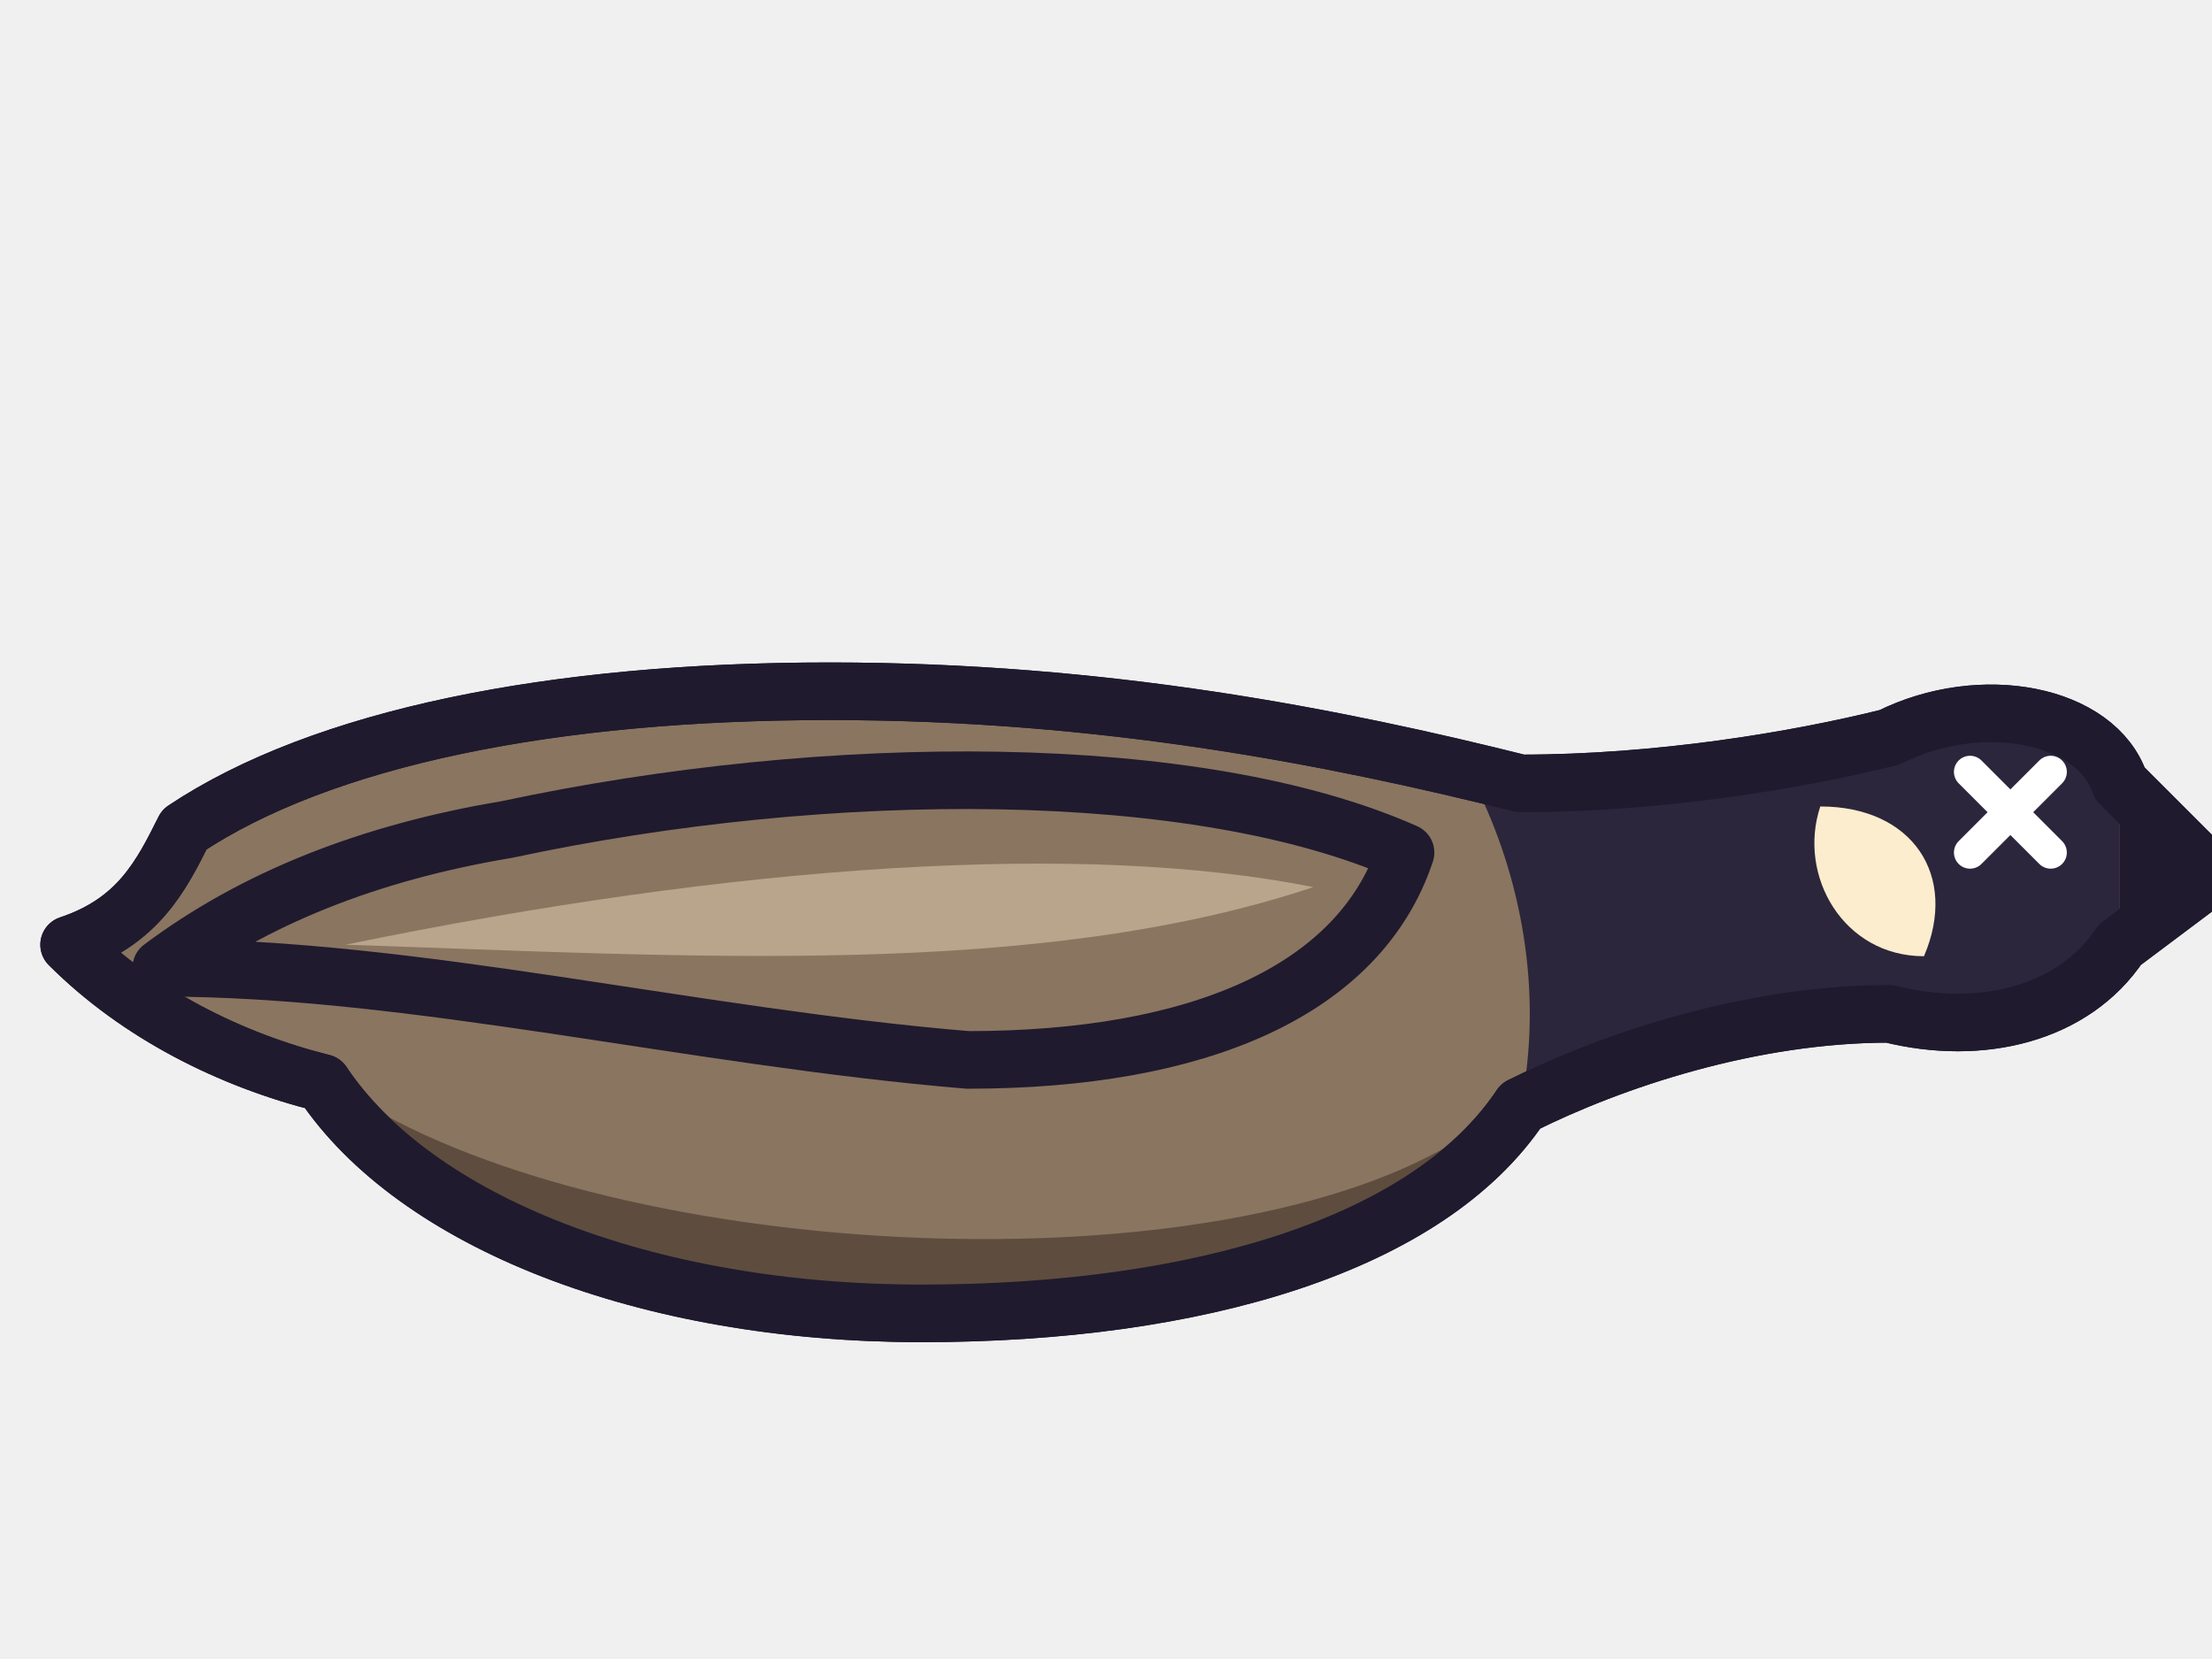
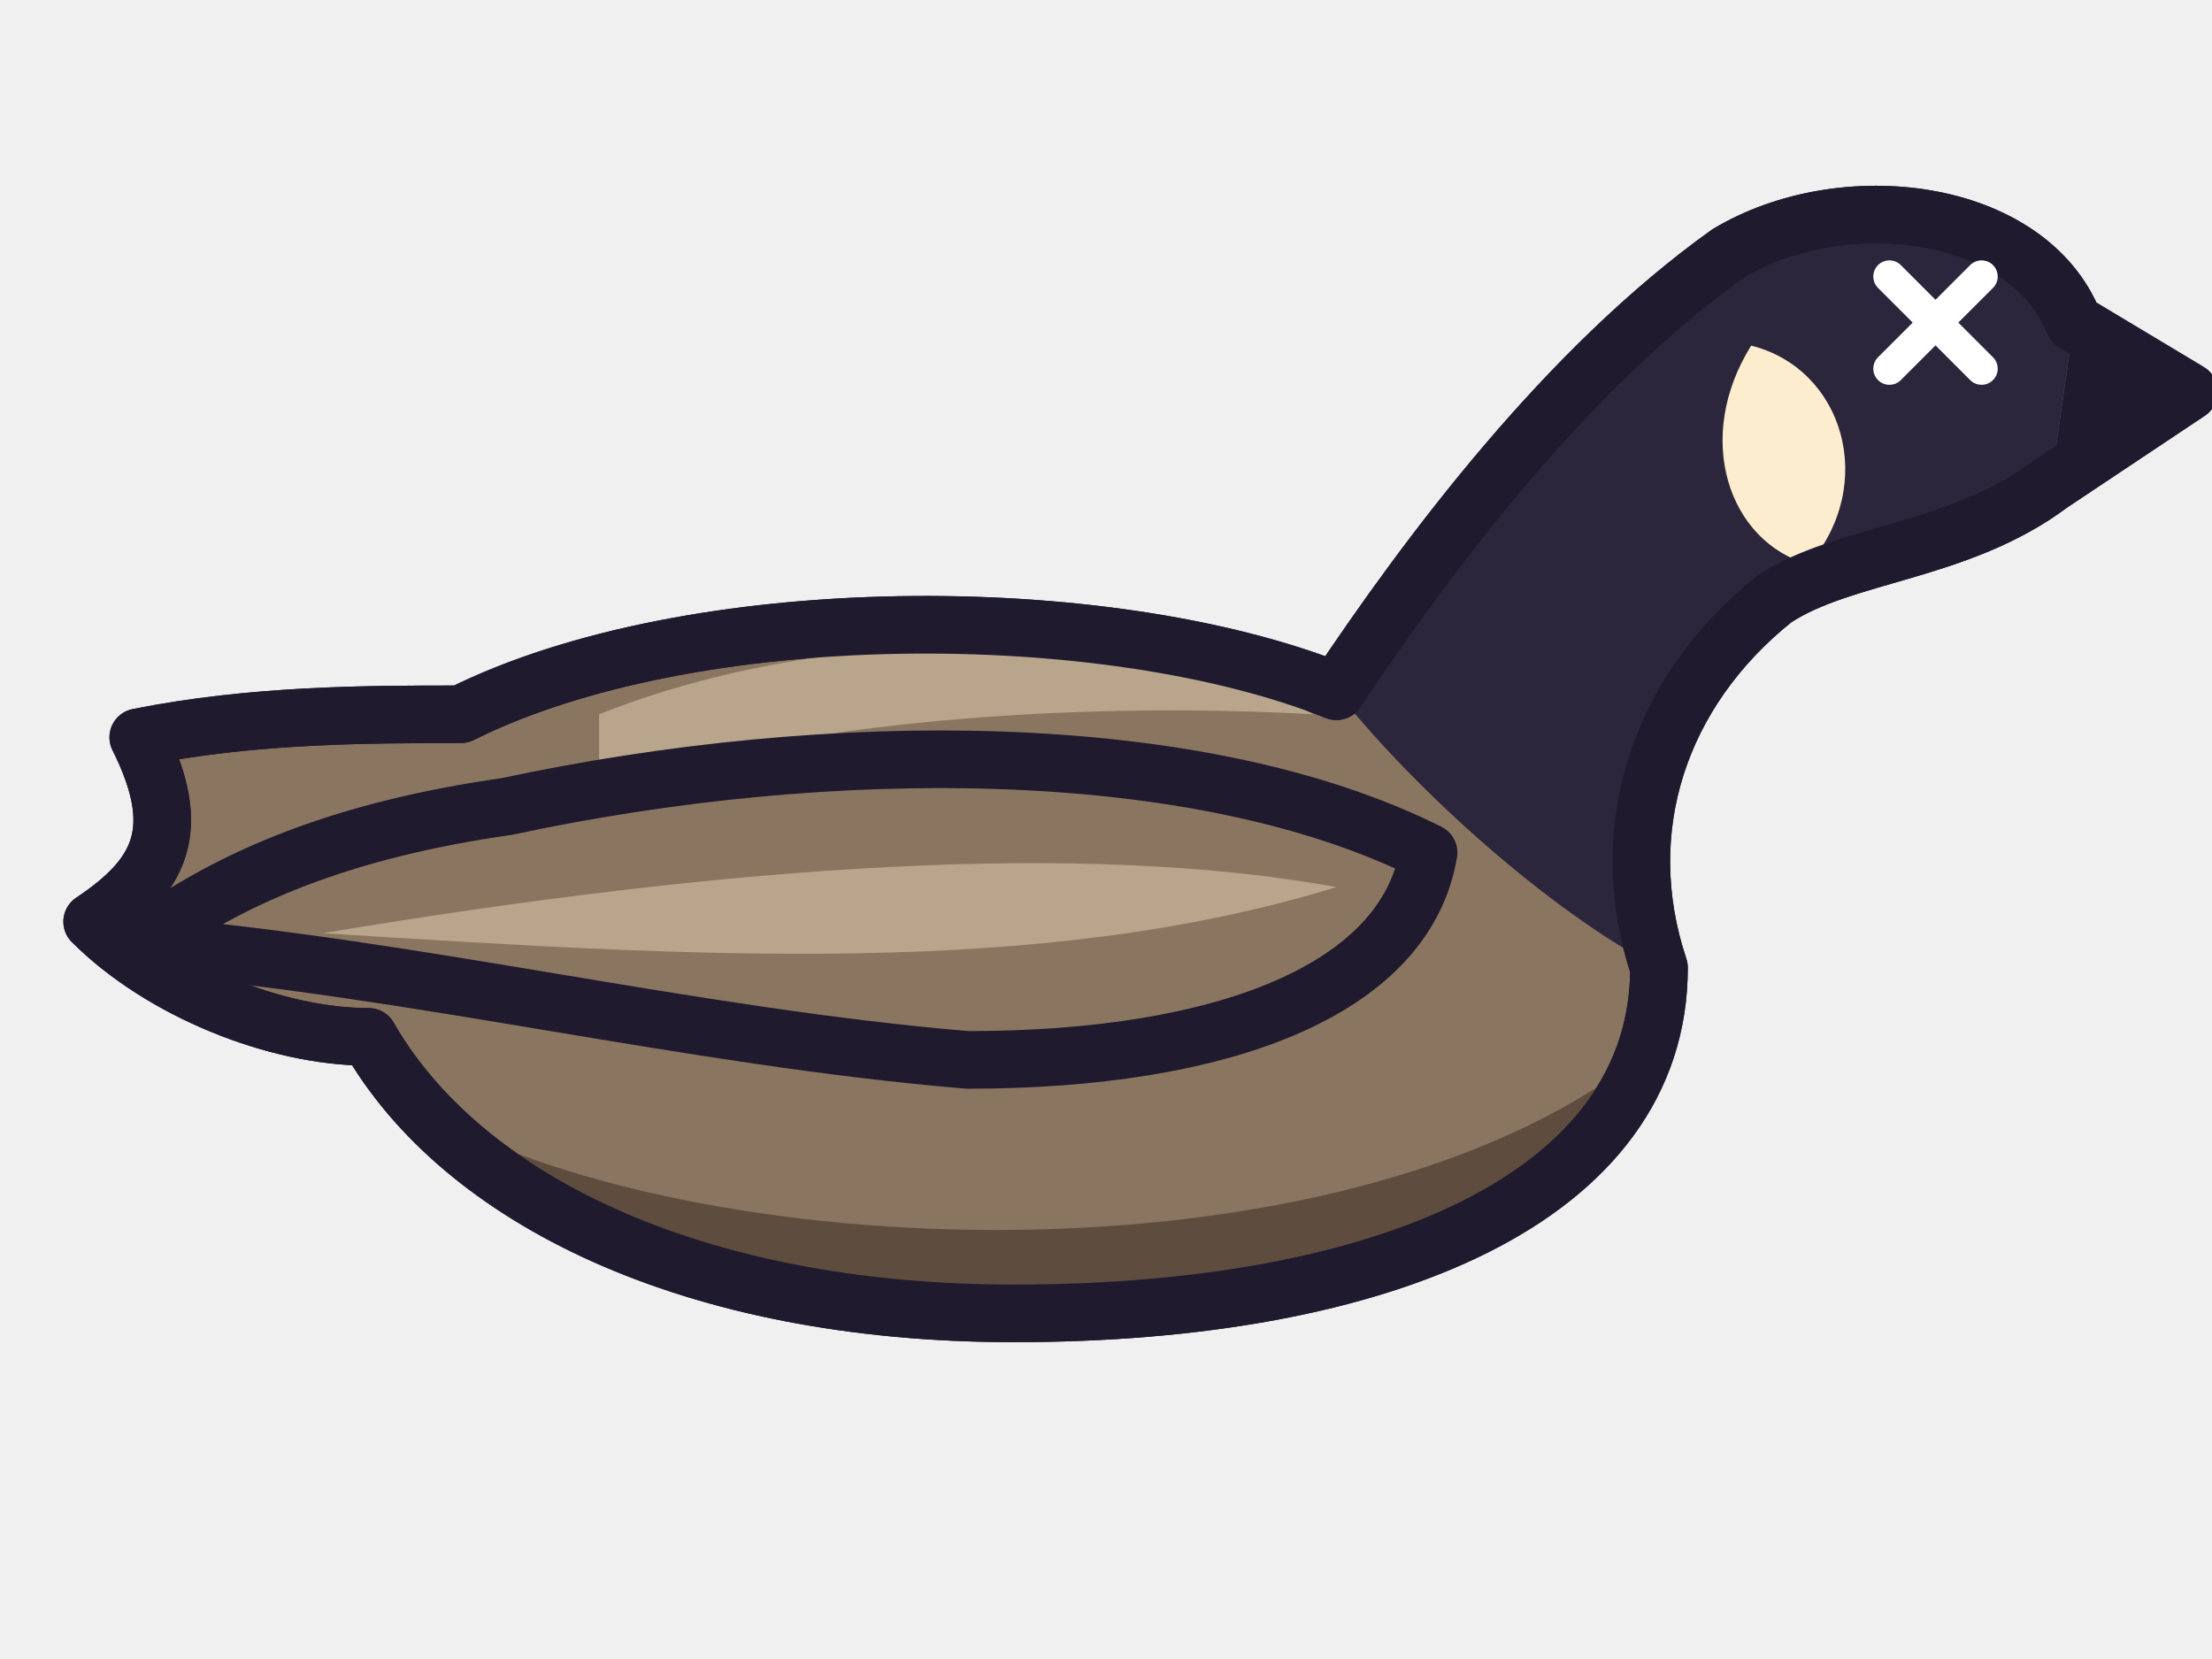
<svg xmlns="http://www.w3.org/2000/svg" width="96" height="72" viewBox="0 0 96 72">
-   <path d="M8 36 C14 32 24 30 36 30 C48 30 58 32 66 34 C72 34 78 33 82 32 C86 30 91 31 92 34 L96 38 L92 41 C90 44 86 45 82 44 C76 44 70 46 66 48 C62 54 52 57 40 57 C28 57 18 53 14 47 C10 46 6 44 3 41 C6 40 7 38 8 36 Z" fill="#8a7560" stroke="#1f1a2e" stroke-width="2.5" stroke-linejoin="round" stroke-linecap="round" />
-   <path d="M16 48 C28 55 54 56 64 49 C60 54 52 57 40 57 C28 57 20 53 16 48 Z" fill="#5e4d3e" />
-   <path d="M64 34 C72 34 78 33 82 32 C86 30 91 31 92 34 L92 41 C90 44 86 45 82 44 C76 44 70 46 66 48 C67 43 66 38 64 34 Z" fill="#2b263b" />
-   <path d="M79 35 C83 35 85 38 83.5 41.5 C80 41.5 78 38 79 35 Z" fill="#fbedcd" />
-   <path d="M92 34 L96 38 L92 41 Z" fill="#1f1a2e" />
-   <path d="M8 36 C14 32 24 30 36 30 C48 30 58 32 66 34 C72 34 78 33 82 32 C86 30 91 31 92 34 L96 38 L92 41 C90 44 86 45 82 44 C76 44 70 46 66 48 C62 54 52 57 40 57 C28 57 18 53 14 47 C10 46 6 44 3 41 C6 40 7 38 8 36 Z" fill="none" stroke="#1f1a2e" stroke-width="2.5" stroke-linejoin="round" />
-   <path d="M85.5 33.5 L89 37 M89 33.5 L85.5 37" fill="none" stroke="#ffffff" stroke-width="1.4" stroke-linecap="round" />
-   <path d="M61 37 C52 33 36 33 22 36 C16 37 11 39 7 42 C18 42 30 45 42 46 C52 46 59 43 61 37 Z" fill="#8a7560" stroke="#1f1a2e" stroke-width="2.5" stroke-linejoin="round" stroke-linecap="round" />
-   <path d="M57 38.5 C47 36.5 32 37.5 15 41 C30 41.5 45 42.5 57 38.5 Z" fill="#b8a58c" />
+   <path d="M20 31 C30 26 48 26 58 30 C62 24 68 16 75 11 C80 8 88 9 90 14 L95 17 L89 21 C85 24 80 24 77 26 C72 30 70 36 72 42 C72 52 60 57 44 57 C30 57 20 52 16 45 C12 45 7 43 4 40 C7 38 8 36 6 32 C11 31 16 31 20 31 Z" fill="#8a7560" stroke="#1f1a2e" stroke-width="2.5" stroke-linejoin="round" stroke-linecap="round" />
+   <path d="M18 48 C30 55 58 56 71 46 C68 53 58 57 44 57 C30 57 22 53 18 48 Z" fill="#5e4d3e" />
+   <path d="M26 31 C36 27 50 27 57 31 C48 30.5 36 31 26 34 Z" fill="#b8a58c" />
+   <path d="M58 30 C62 24 68 16 75 11 C80 8 88 9 90 14 L89 21 C85 24 80 24 77 26 C72 30 70 36 72 42 C68 40 62 35 58 30 Z" fill="#2b263b" />
+   <path d="M76 15 C80 16 81.5 21 78.5 24.5 C75 23.5 73.5 19 76 15 Z" fill="#fbedcd" />
+   <path d="M90 14 L95 17 L89 21 Z" fill="#1f1a2e" />
+   <path d="M20 31 C30 26 48 26 58 30 C62 24 68 16 75 11 C80 8 88 9 90 14 L95 17 L89 21 C85 24 80 24 77 26 C72 30 70 36 72 42 C72 52 60 57 44 57 C30 57 20 52 16 45 C12 45 7 43 4 40 C7 38 8 36 6 32 C11 31 16 31 20 31 Z" fill="none" stroke="#1f1a2e" stroke-width="2.5" stroke-linejoin="round" />
+   <path d="M82 12 L86 16 M86 12 L82 16" fill="none" stroke="#ffffff" stroke-width="1.4" stroke-linecap="round" />
+   <path d="M62 37 C52 32 36 32 22 35 C15 36 10 38 6 41 C18 42 30 45 42 46 C53 46 61 43 62 37 Z" fill="#8a7560" stroke="#1f1a2e" stroke-width="2.5" stroke-linejoin="round" stroke-linecap="round" />
+   <path d="M58 38.5 C47 36.5 32 37.5 14 40.5 C30 41.5 45 42.5 58 38.5 Z" fill="#b8a58c" />
</svg>
